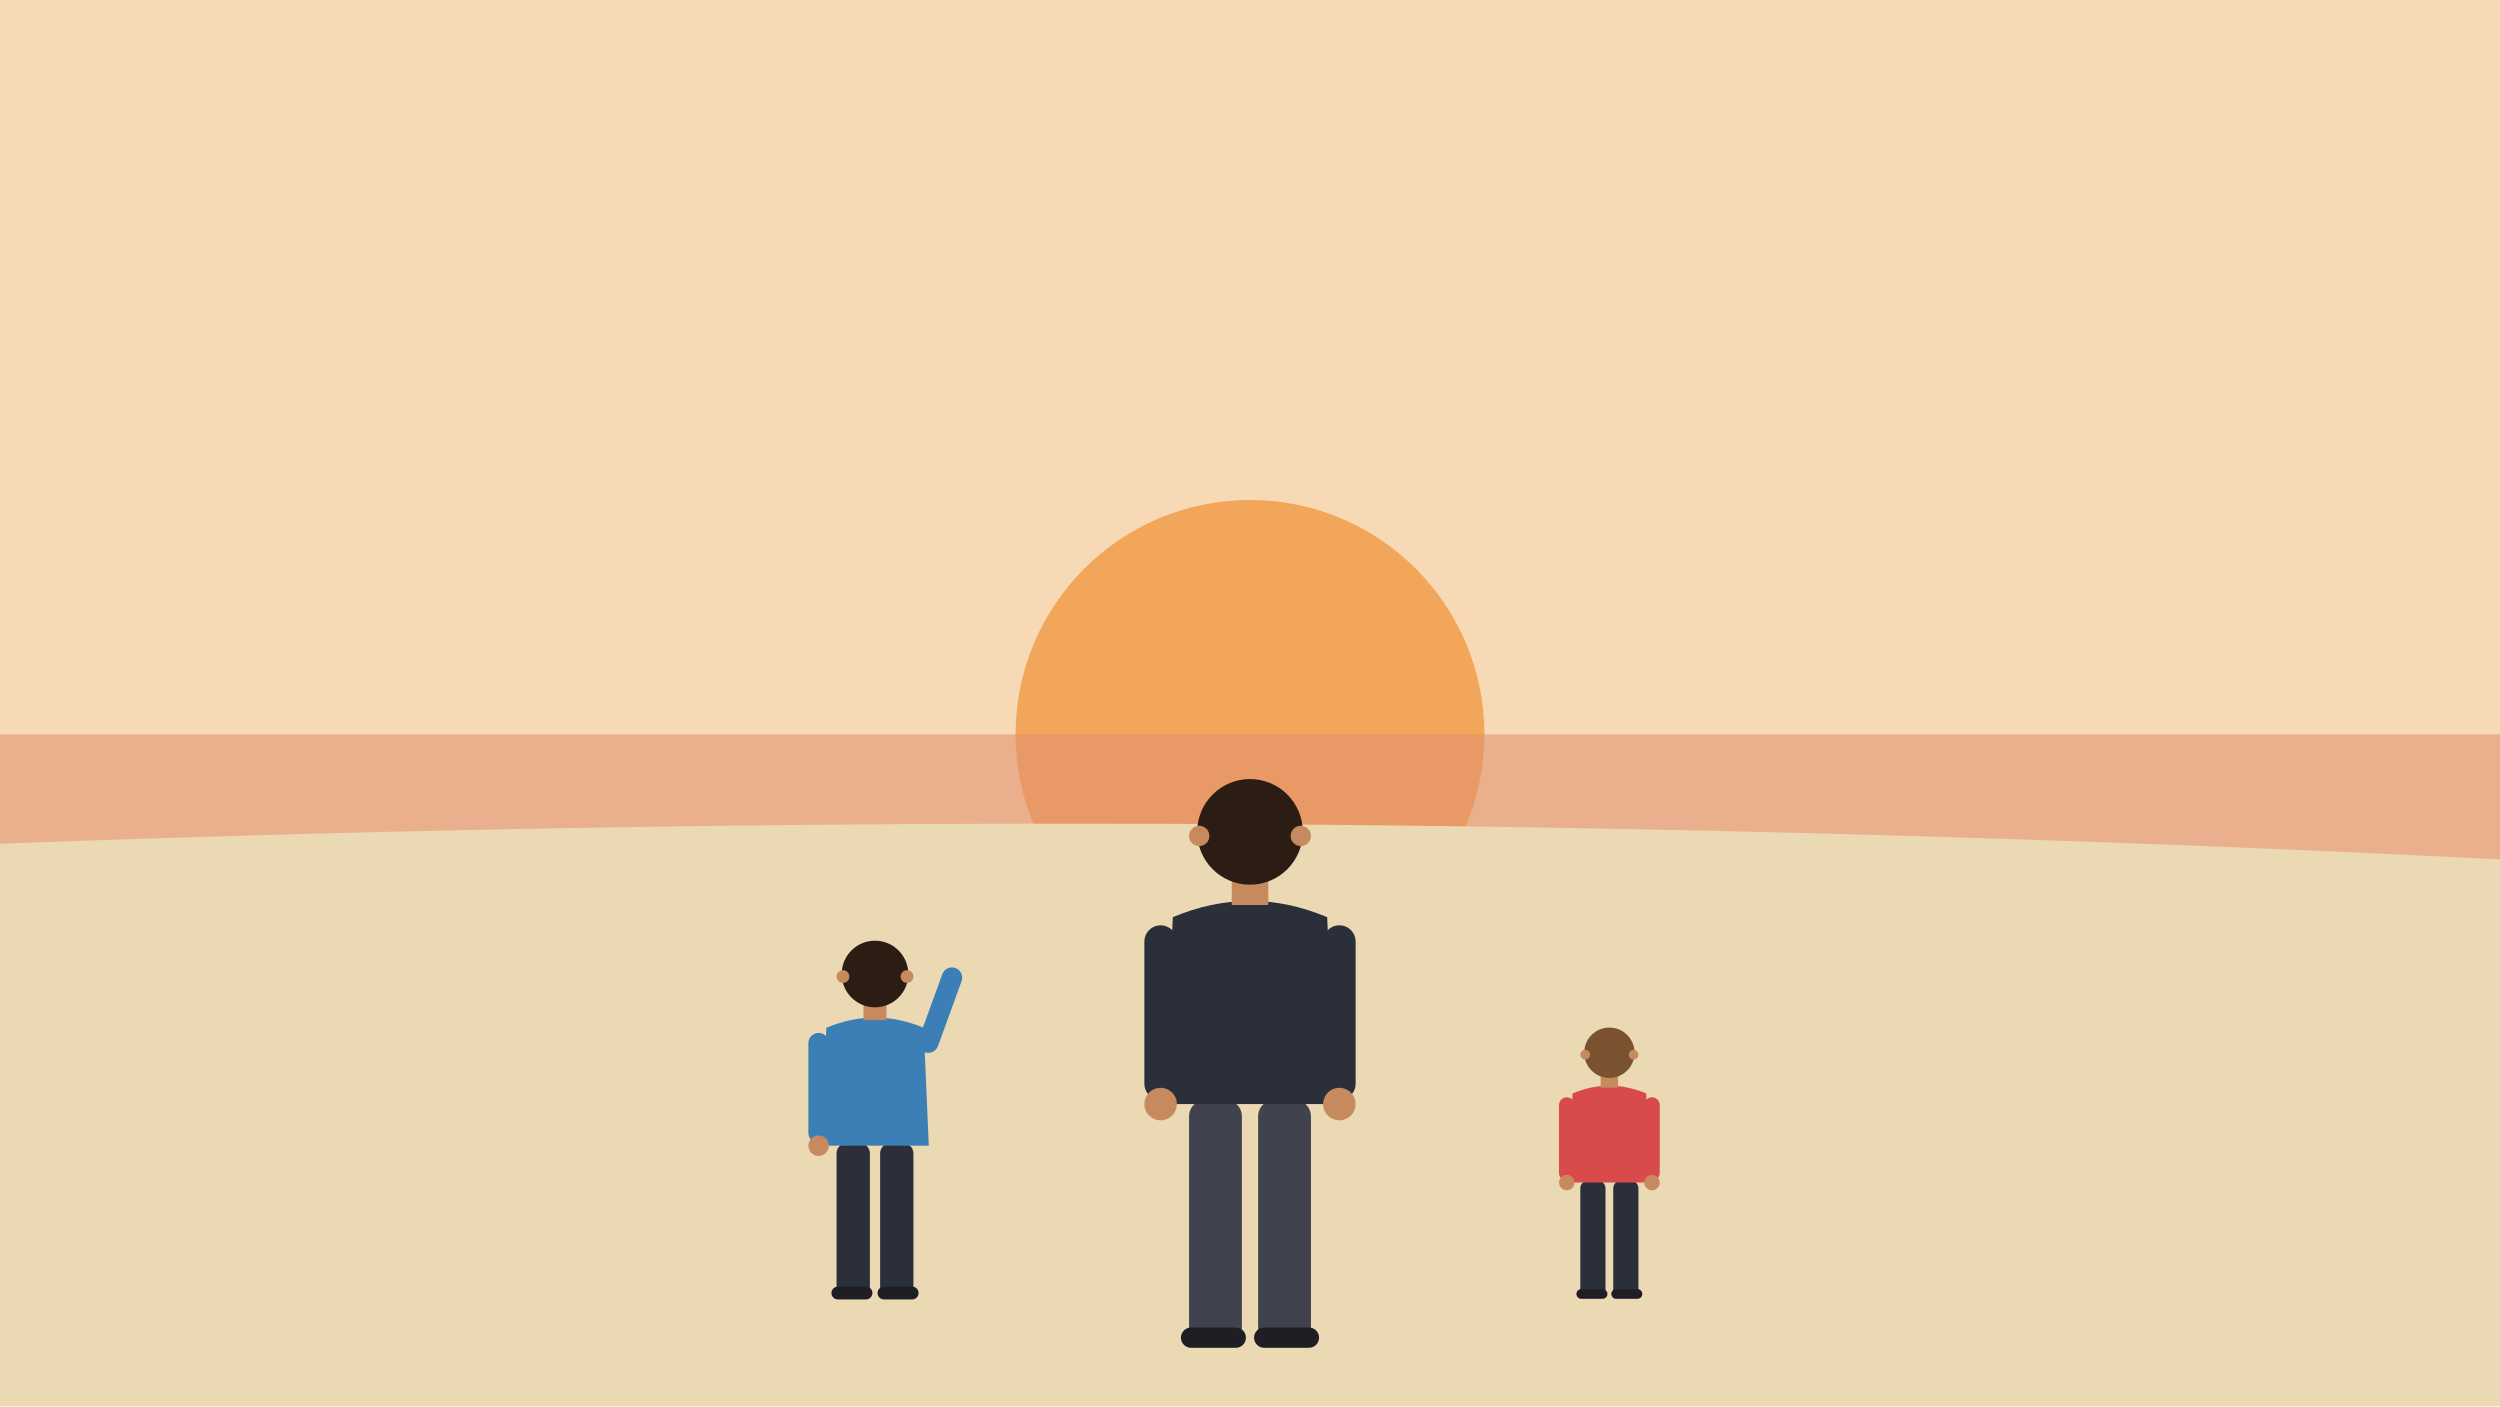
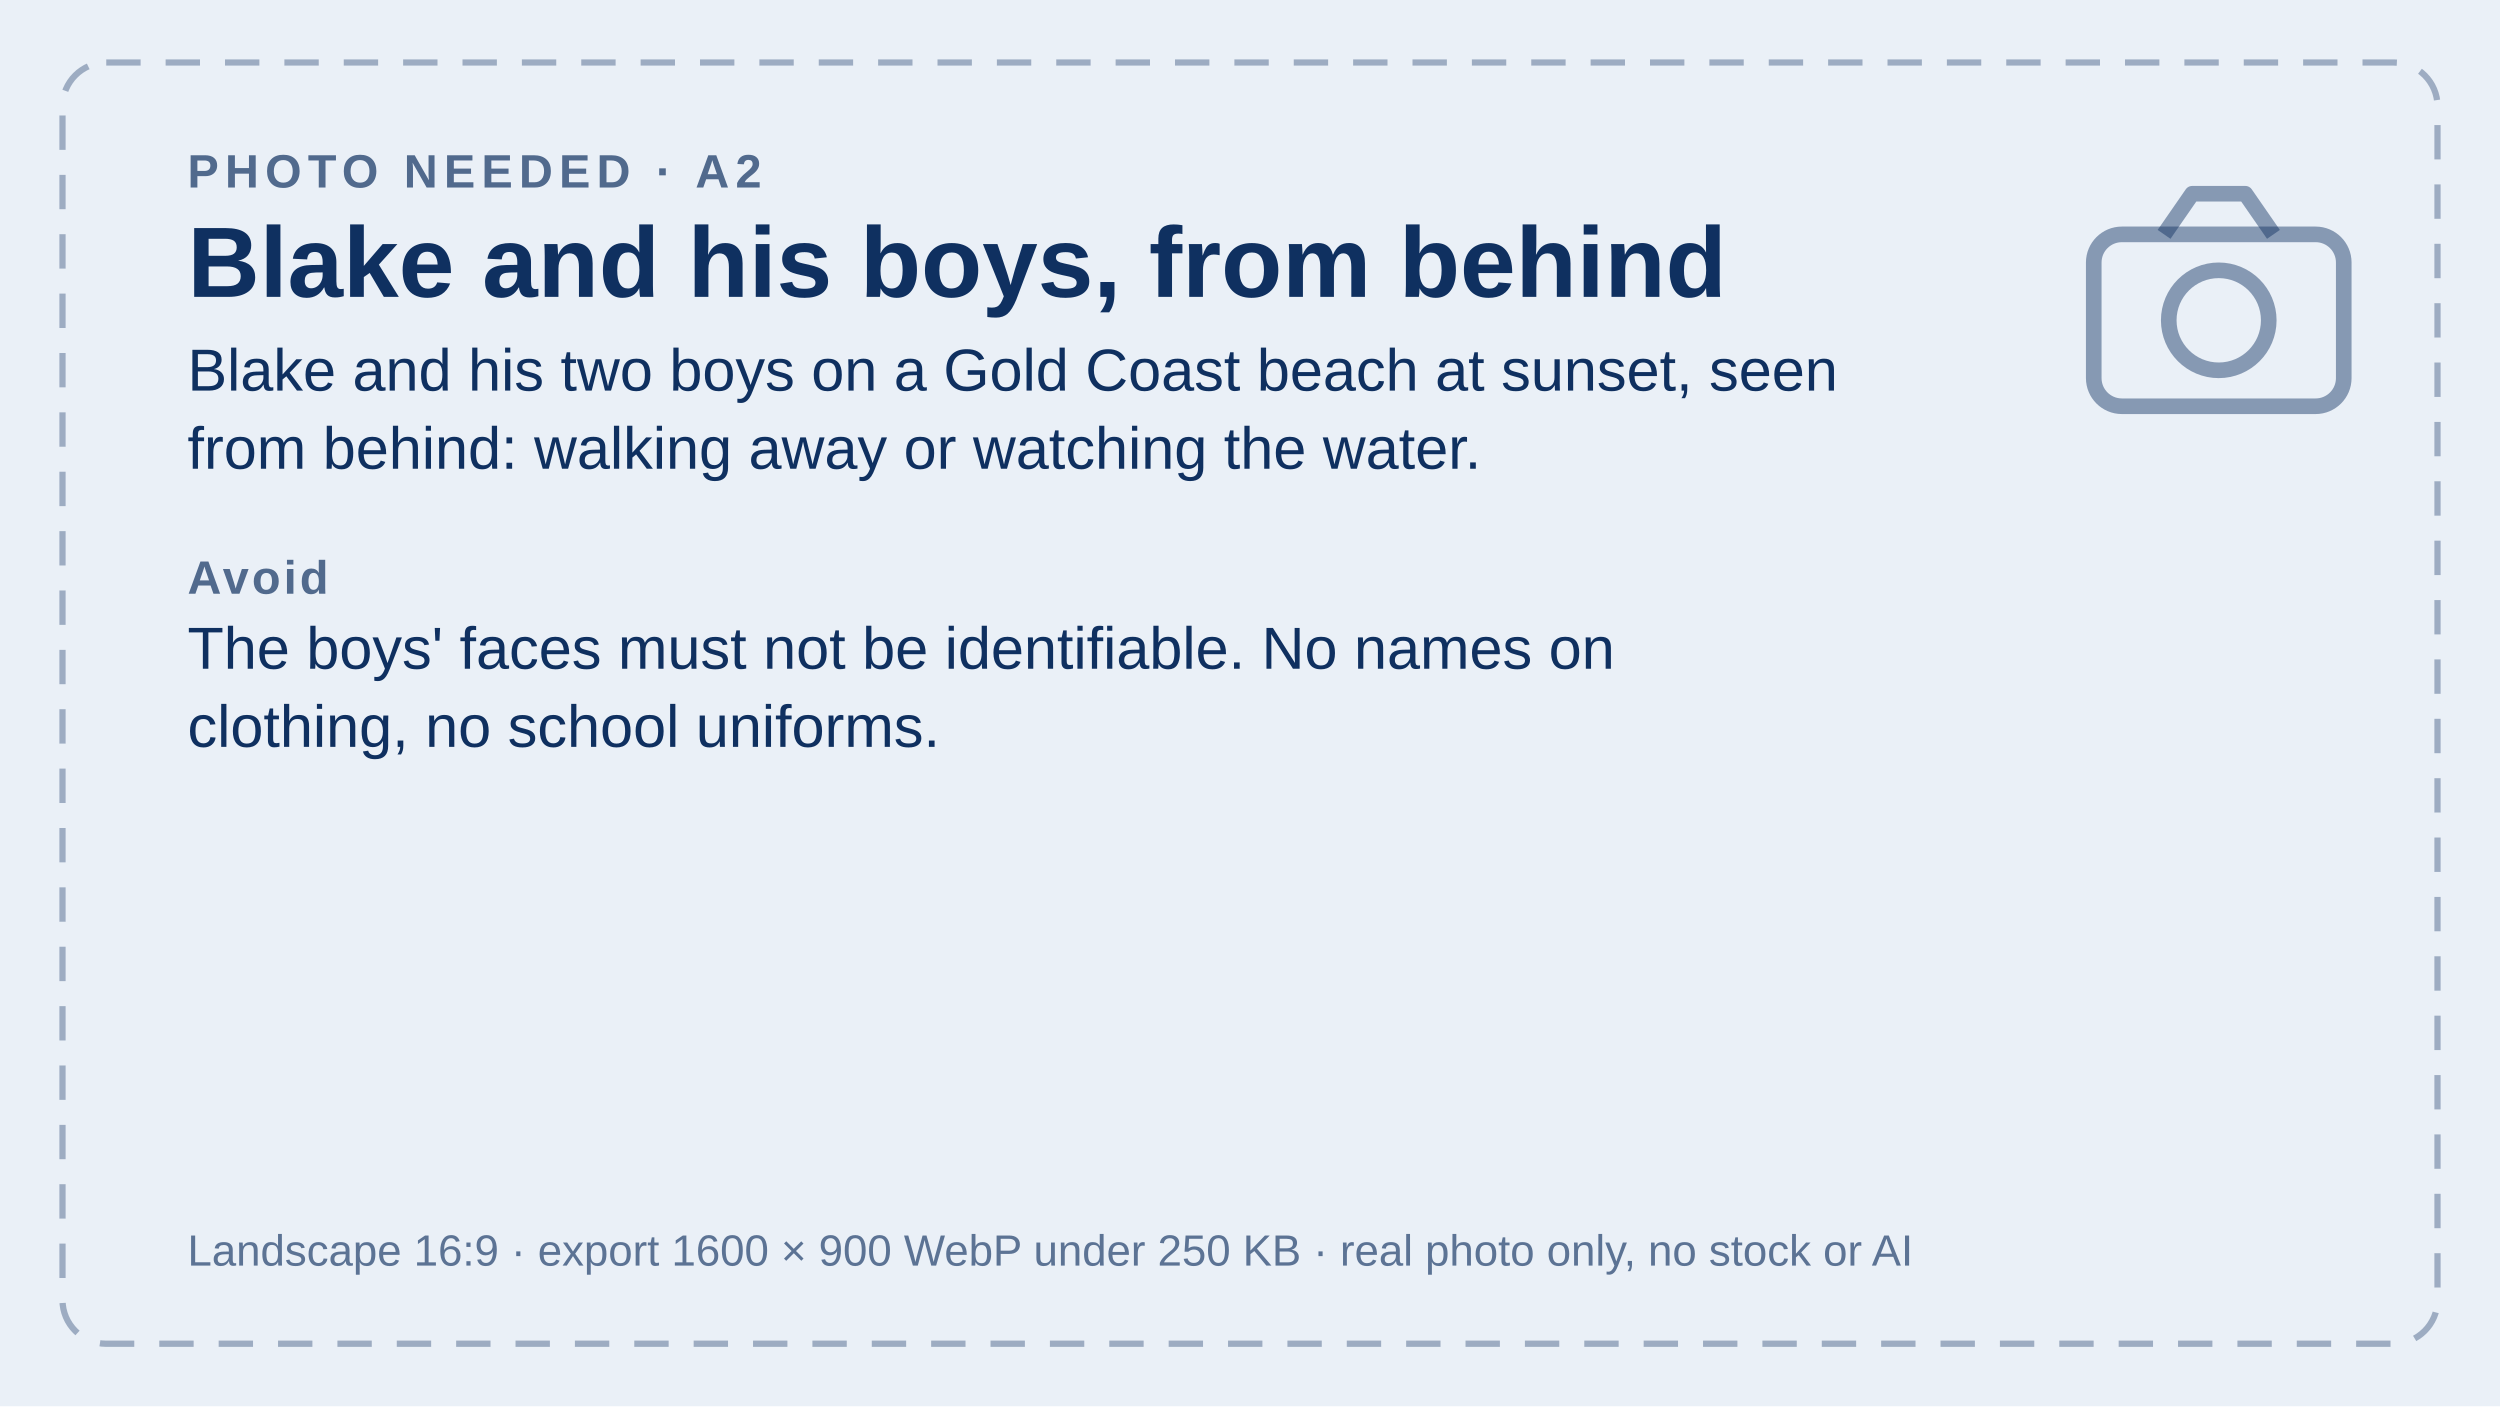
- <svg xmlns="http://www.w3.org/2000/svg" viewBox="0 0 1600 900" width="1600" height="900" role="img" aria-label="Illustration of a father and two young boys watching a beach sunset, seen from behind">
-   <rect width="1600" height="900" fill="#F7D9B5" />
-   <circle cx="800" cy="470" r="150" fill="#F2A65A" />
-   <path d="M0 470 L1600 470 L1600 640 L0 640 Z" fill="#E08E6D" opacity=".55" />
-   <path d="M0 540 Q800 510 1600 550 L1600 900 L0 900 Z" fill="#EBD9B4" />
-   <g transform="translate(560,830)">
-     <rect x="-24.6" y="-98.4" width="21.32" height="98.4" rx="6.56" fill="#2A2F3A" />
-     <rect x="3.28" y="-98.4" width="21.32" height="98.4" rx="6.56" fill="#2A2F3A" />
-     <rect x="-27.88" y="-6.56" width="26.24" height="8.2" rx="4.1" fill="#1E1E24" />
-     <rect x="1.64" y="-6.56" width="26.24" height="8.2" rx="4.1" fill="#1E1E24" />
-     <path d="M-34.44 -96.76 L-31.16 -172.2 Q0 -185.32 31.16 -172.2 L34.44 -96.76 Z" fill="#3B7FB6" />
-     <rect x="29.52" y="-213.2" width="13.12" height="57.4" rx="6.56" fill="#3B7FB6" transform="rotate(20 36.08 -168.1)" />
-     <rect x="-42.64" y="-168.92" width="13.12" height="70.52" rx="6.56" fill="#3B7FB6" />
-     <circle cx="-36.08" cy="-96.76" r="6.56" fill="#C68A5E" />
-     <rect x="-7.38" y="-190.24" width="14.76" height="13.12" fill="#C68A5E" />
-     <circle cx="0" cy="-206.64" r="21.32" fill="#2B1D14" />
-     <circle cx="-20.5" cy="-205.0" r="4.1" fill="#C68A5E" />
-     <circle cx="20.5" cy="-205.0" r="4.1" fill="#C68A5E" />
+ <svg xmlns="http://www.w3.org/2000/svg" viewBox="0 0 1600 900" width="1600" height="900" role="img" aria-label="Photo placeholder A2: Blake and his two boys watching the sunset on a Gold Coast beach, seen from behind">
+   <style>text{font-family:Manrope,"Segoe UI",Arial,sans-serif;fill:#0F3060}.k{font-size:30px;font-weight:700;letter-spacing:4px;opacity:.7}.t{font-size:64px;font-weight:800}.h{font-size:30px;font-weight:700;letter-spacing:2px;opacity:.7}.b{font-size:38px}.f{font-size:28px;opacity:.65}</style>
+   <rect width="1600" height="900" fill="#EAF0F7" />
+   <rect x="40" y="40" width="1520" height="820" rx="28" fill="none" stroke="#0F3060" stroke-opacity=".35" stroke-width="4" stroke-dasharray="22 16" />
+   <g transform="translate(1340,120)" fill="none" stroke="#0F3060" stroke-opacity=".45" stroke-width="10" stroke-linejoin="round">
+     <rect x="0" y="30" width="160" height="110" rx="18" />
+     <path d="M45 30 l18-26 h34 l18 26" />
+     <circle cx="80" cy="85" r="32" />
  </g>
-   <g transform="translate(800,860)">
-     <rect x="-39.0" y="-156.0" width="33.8" height="156.0" rx="10.4" fill="#40424D" />
-     <rect x="5.2" y="-156.0" width="33.8" height="156.0" rx="10.4" fill="#40424D" />
-     <rect x="-44.2" y="-10.4" width="41.6" height="13.0" rx="6.5" fill="#1E1E24" />
-     <rect x="2.6" y="-10.4" width="41.6" height="13.0" rx="6.5" fill="#1E1E24" />
-     <path d="M-54.6 -153.4 L-49.4 -273.0 Q0 -293.8 49.4 -273.0 L54.6 -153.4 Z" fill="#2A2F3A" />
-     <rect x="46.8" y="-267.8" width="20.8" height="111.8" rx="10.4" fill="#2A2F3A" />
-     <circle cx="57.2" cy="-153.4" r="10.4" fill="#C68A5E" />
-     <rect x="-67.6" y="-267.8" width="20.8" height="111.8" rx="10.4" fill="#2A2F3A" />
-     <circle cx="-57.2" cy="-153.4" r="10.4" fill="#C68A5E" />
-     <rect x="-11.7" y="-301.6" width="23.4" height="20.8" fill="#C68A5E" />
-     <circle cx="0" cy="-327.6" r="33.8" fill="#2B1D14" />
-     <circle cx="-32.5" cy="-325.0" r="6.5" fill="#C68A5E" />
-     <circle cx="32.5" cy="-325.0" r="6.5" fill="#C68A5E" />
-   </g>
-   <g transform="translate(1030,830)">
-     <rect x="-18.6" y="-74.4" width="16.12" height="74.4" rx="4.96" fill="#2A2F3A" />
-     <rect x="2.48" y="-74.4" width="16.12" height="74.4" rx="4.96" fill="#2A2F3A" />
-     <rect x="-21.08" y="-4.96" width="19.84" height="6.2" rx="3.1" fill="#1E1E24" />
-     <rect x="1.24" y="-4.96" width="19.84" height="6.2" rx="3.1" fill="#1E1E24" />
-     <path d="M-26.04 -73.16 L-23.56 -130.2 Q0 -140.12 23.56 -130.2 L26.04 -73.16 Z" fill="#D94A4A" />
-     <rect x="22.32" y="-127.72" width="9.92" height="53.32" rx="4.96" fill="#D94A4A" />
-     <circle cx="27.28" cy="-73.16" r="4.96" fill="#C68A5E" />
-     <rect x="-32.24" y="-127.72" width="9.92" height="53.32" rx="4.96" fill="#D94A4A" />
-     <circle cx="-27.28" cy="-73.16" r="4.96" fill="#C68A5E" />
-     <rect x="-5.58" y="-143.84" width="11.16" height="9.92" fill="#C68A5E" />
-     <circle cx="0" cy="-156.24" r="16.12" fill="#7A5230" />
-     <circle cx="-15.5" cy="-155.0" r="3.1" fill="#C68A5E" />
-     <circle cx="15.5" cy="-155.0" r="3.1" fill="#C68A5E" />
-   </g>
+   <text x="120" y="120" class="k">PHOTO NEEDED · A2</text>
+   <text x="120" y="190" class="t">Blake and his boys, from behind</text>
+   <text x="120" y="250" class="b">Blake and his two boys on a Gold Coast beach at sunset, seen</text>
+   <text x="120" y="300" class="b">from behind: walking away or watching the water.</text>
+   <text x="120" y="380" class="h">Avoid</text>
+   <text x="120" y="428" class="b">The boys' faces must not be identifiable. No names on</text>
+   <text x="120" y="478" class="b">clothing, no school uniforms.</text>
+   <text x="120" y="810" class="f">Landscape 16:9 · export 1600 × 900 WebP under 250 KB · real photo only, no stock or AI</text>
</svg>
